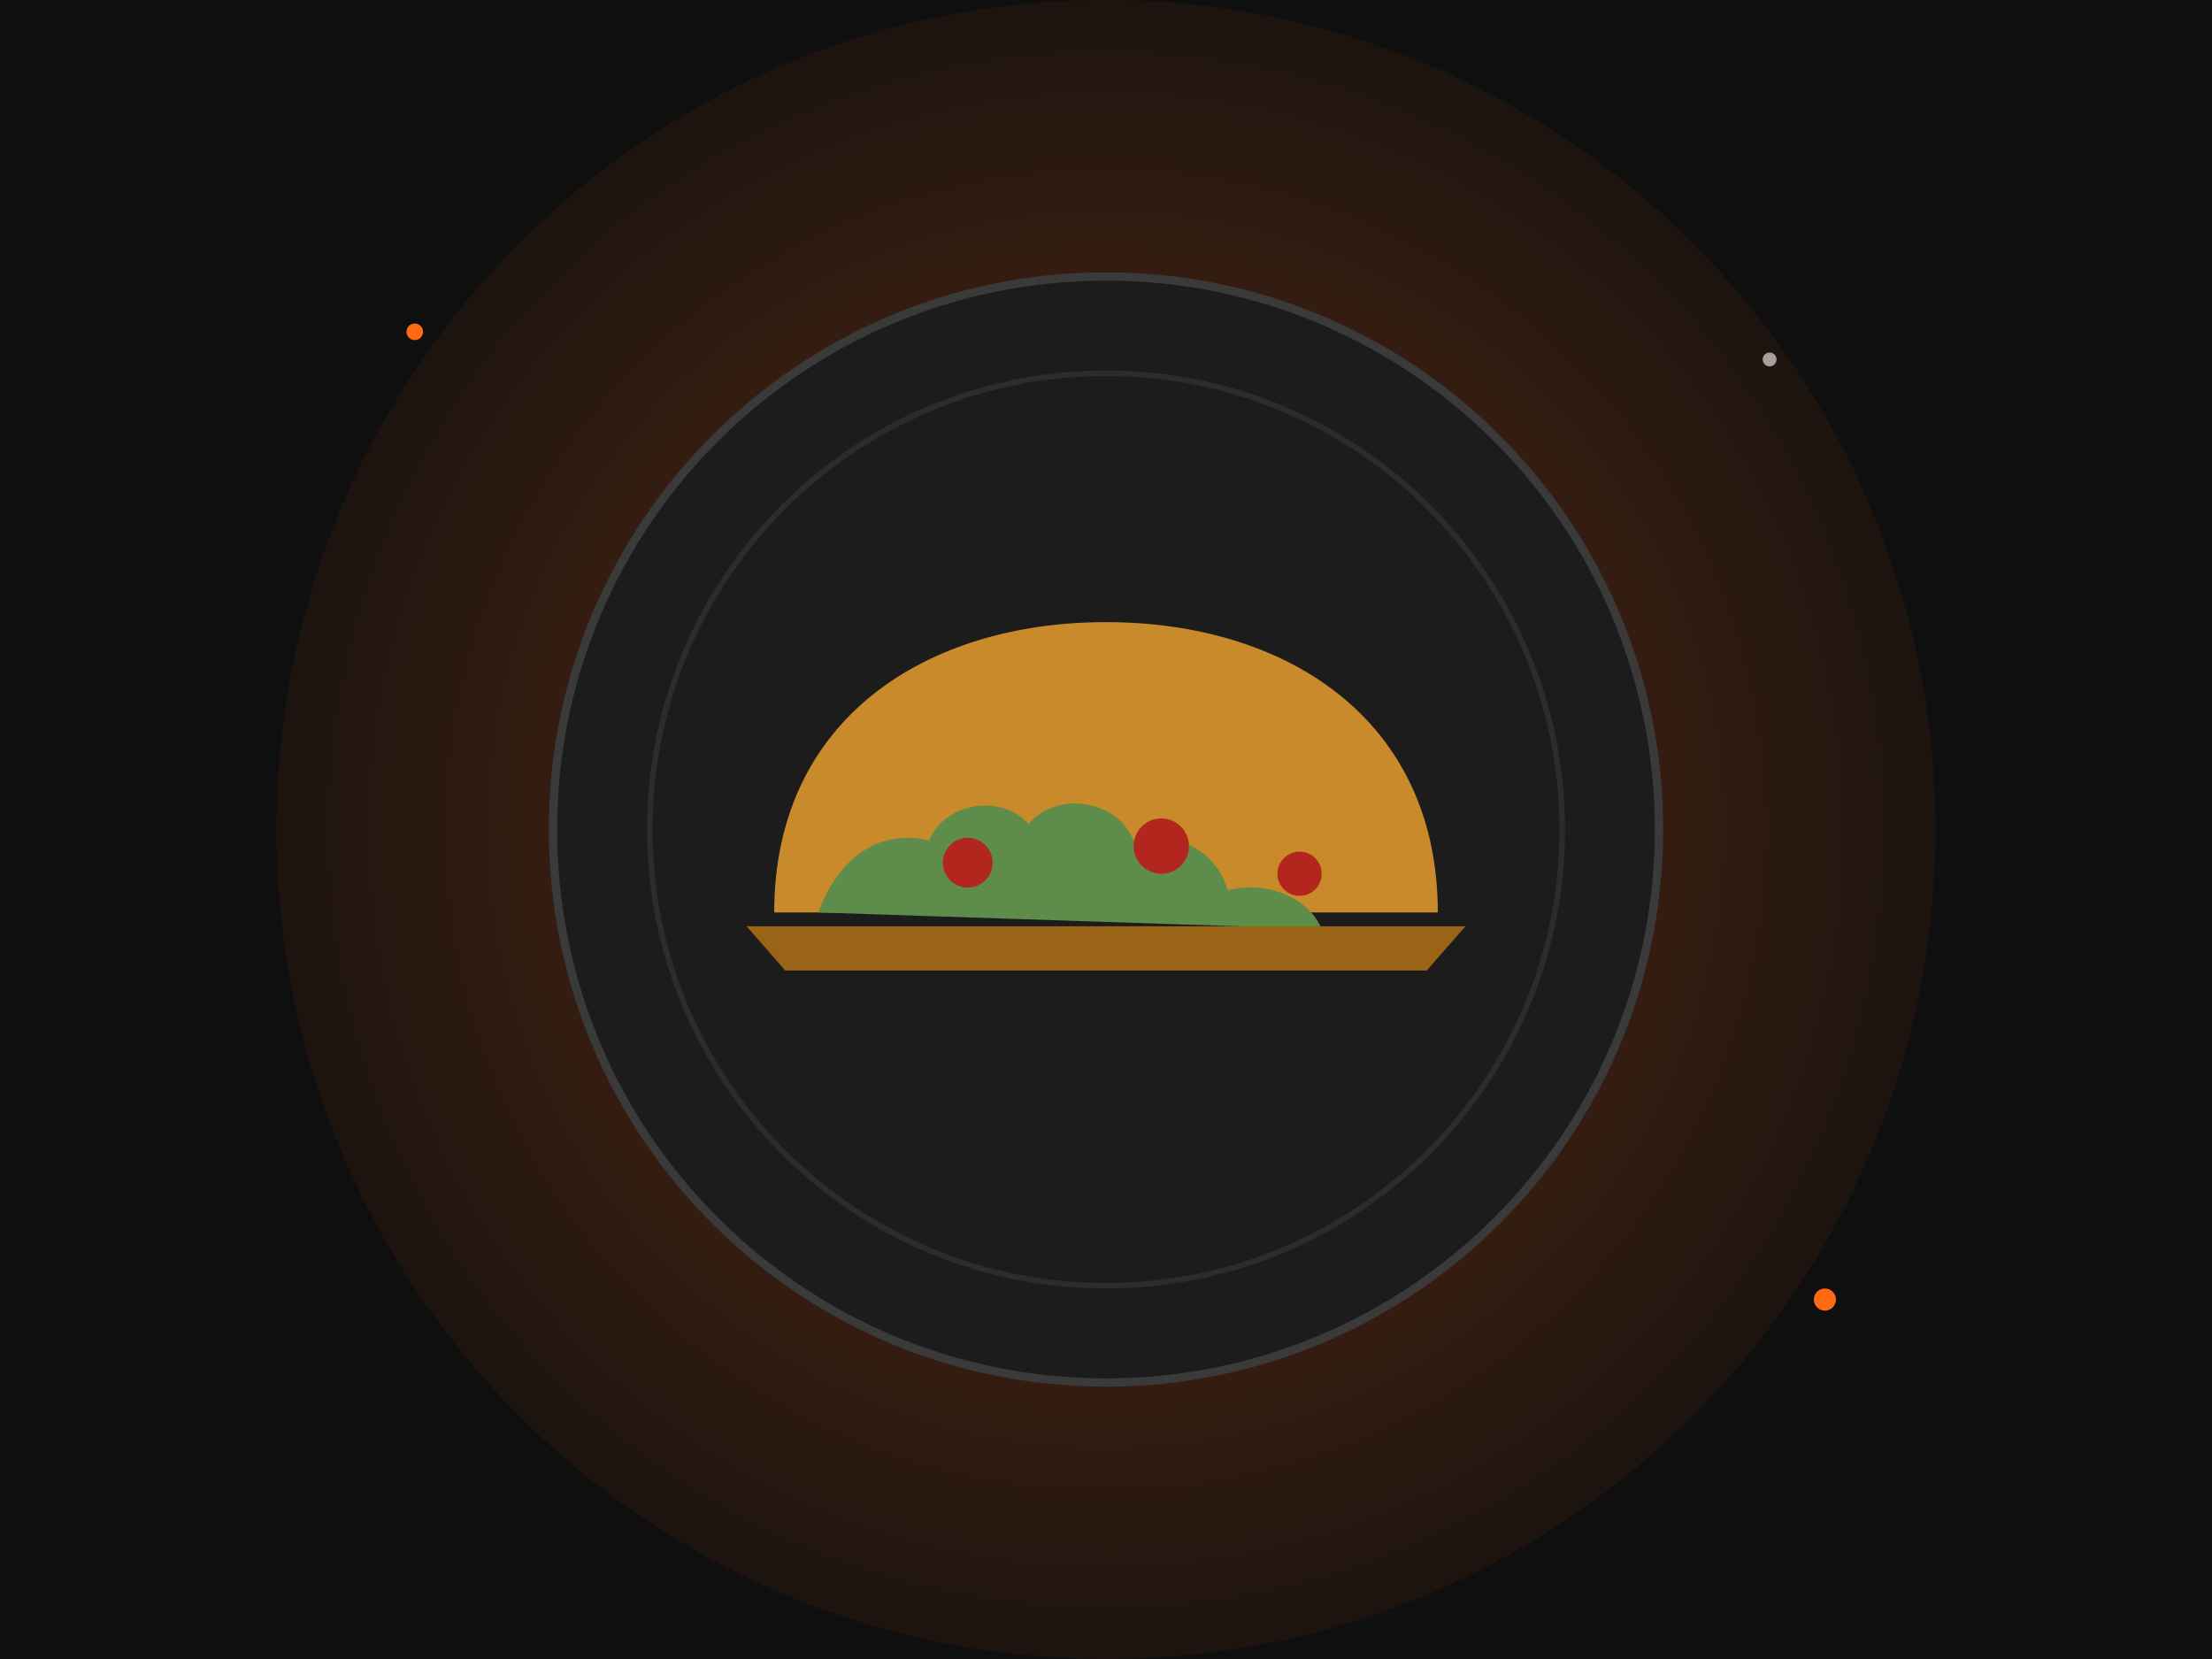
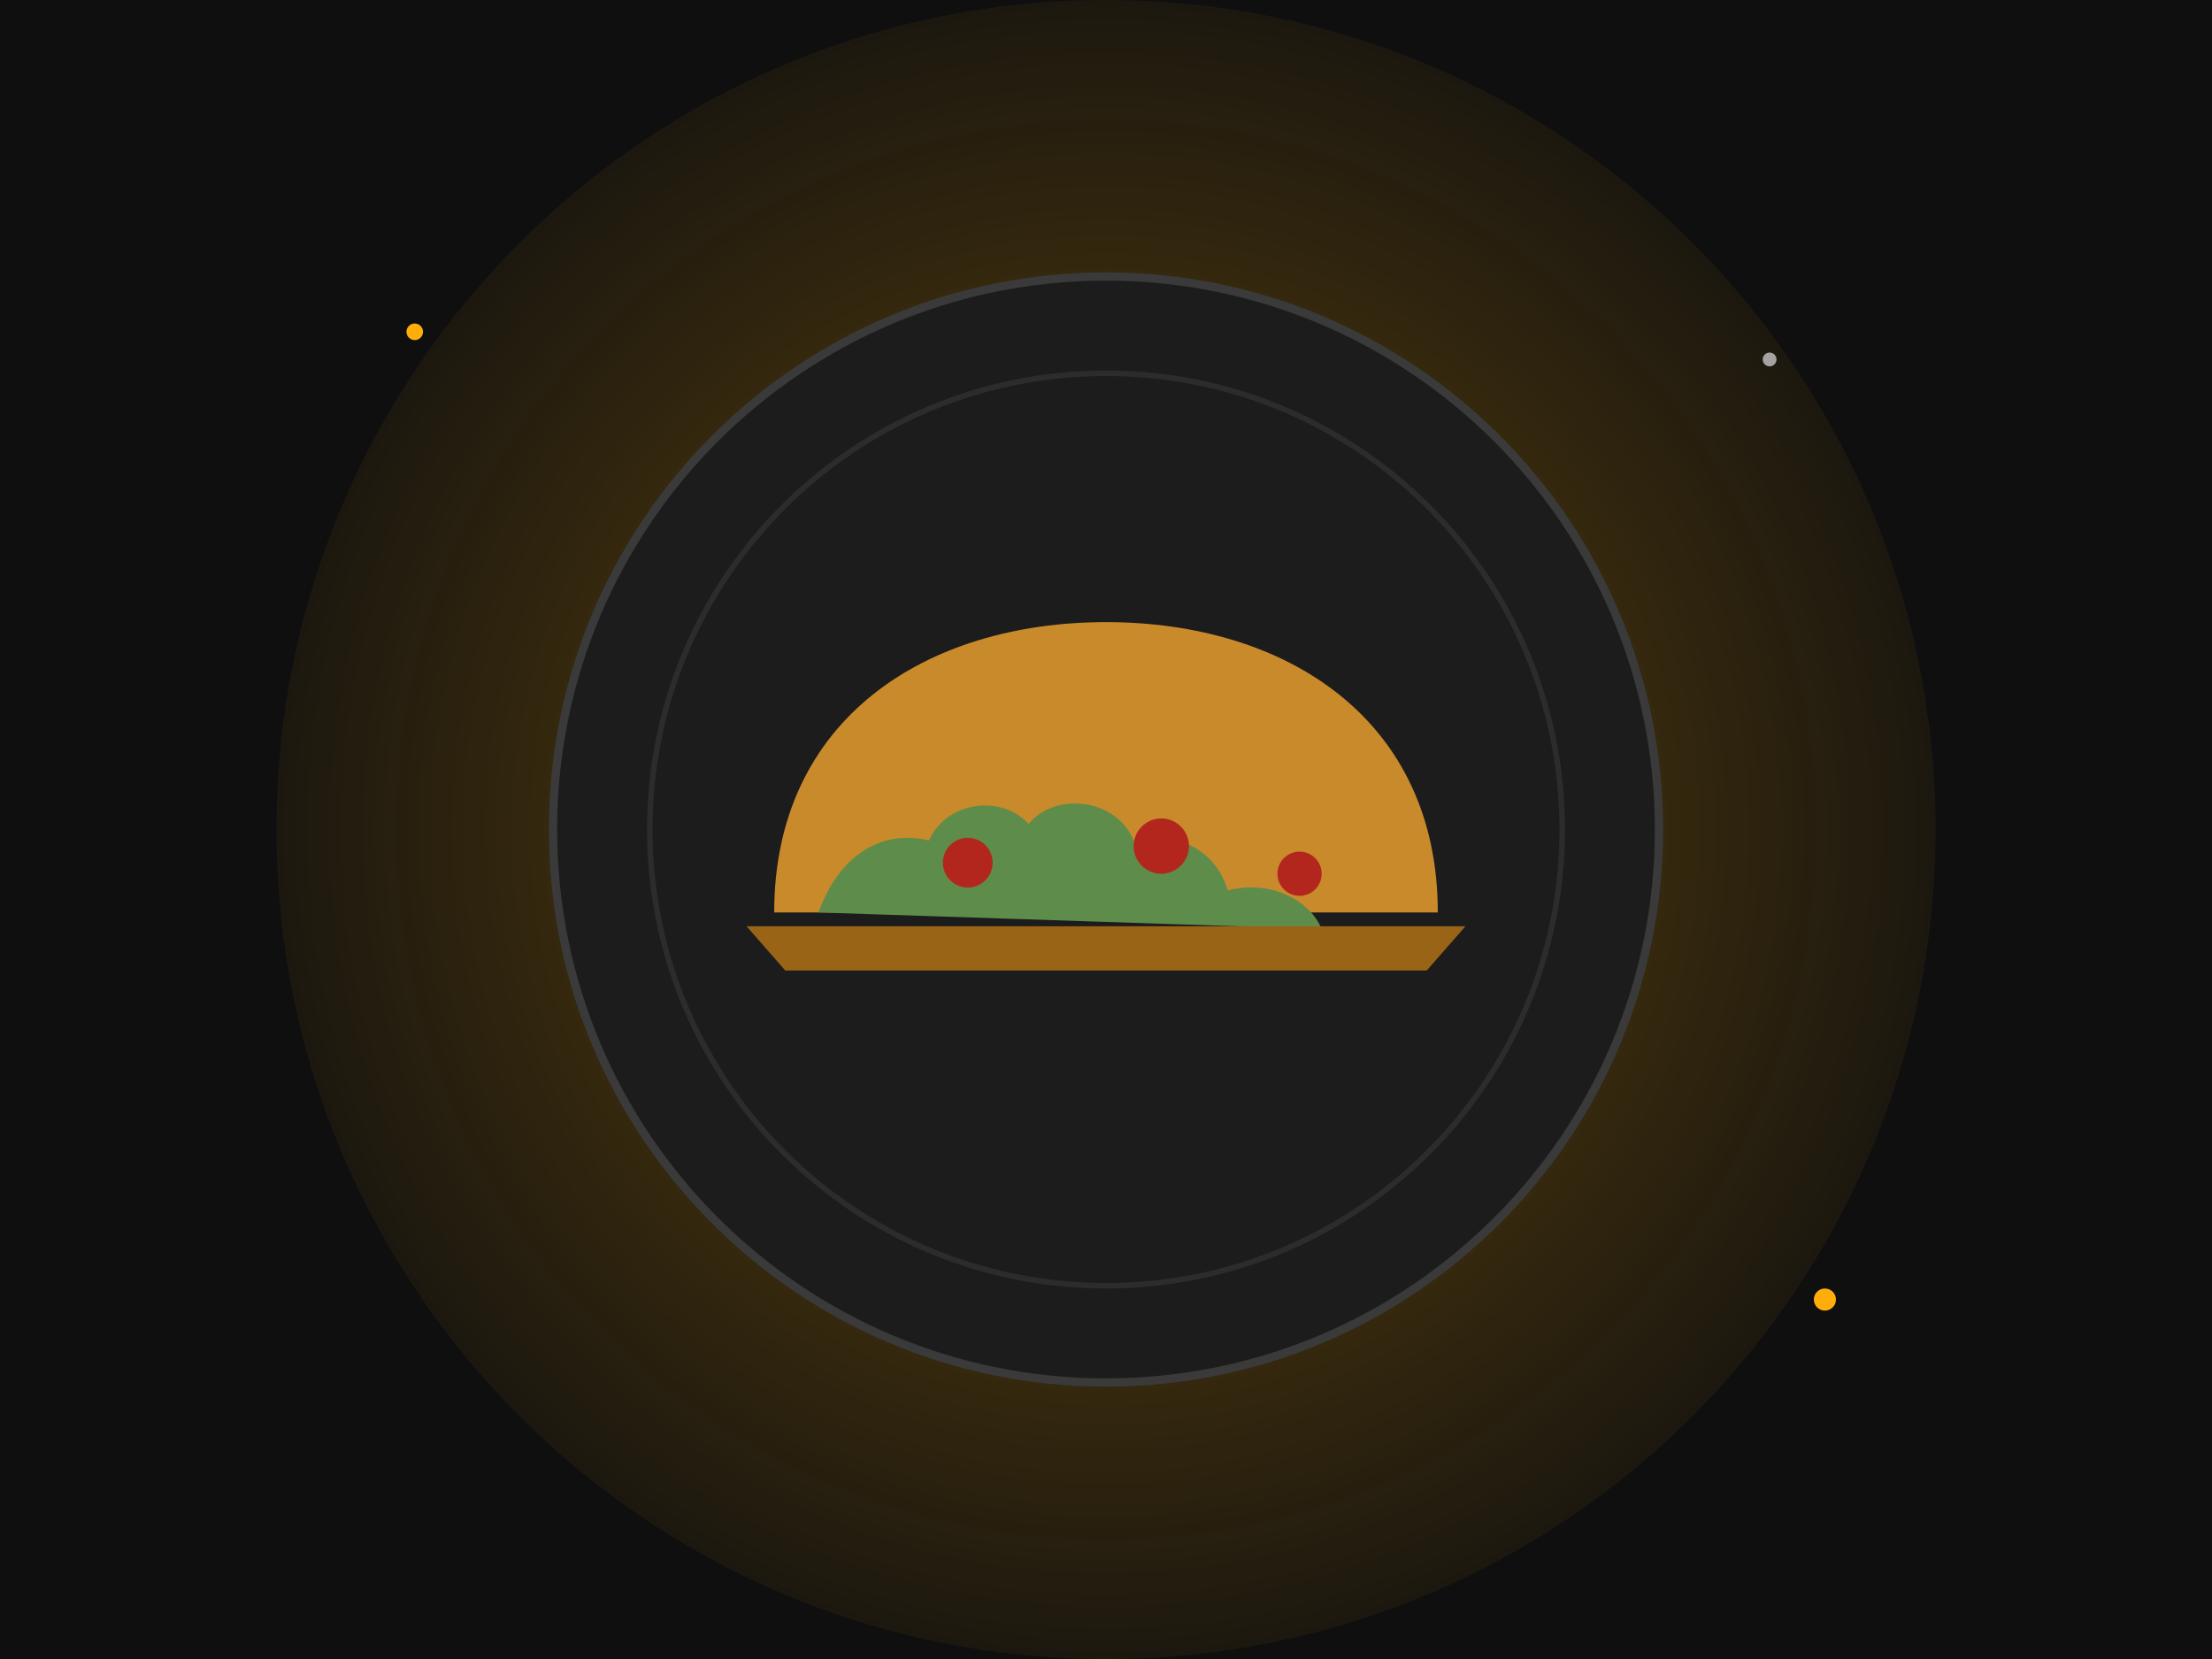
<svg xmlns="http://www.w3.org/2000/svg" viewBox="0 0 800 600">
  <defs>
    <radialGradient id="g" cx="50%" cy="50%" r="60%">
-       <stop offset="0" stop-color="#FF6A13" stop-opacity=".35" />
-       <stop offset="1" stop-color="#FF6A13" stop-opacity="0" />
+       <stop offset="0" stop-color="#FFAE09" stop-opacity=".35" />
+       <stop offset="1" stop-color="#FFAE09" stop-opacity="0" />
    </radialGradient>
  </defs>
  <rect width="800" height="600" fill="#0F0F0F" />
  <circle cx="400" cy="300" r="300" fill="url(#g)" />
  <circle cx="400" cy="300" r="200" fill="#1c1c1c" stroke="#3a3a3a" stroke-width="3" />
  <circle cx="400" cy="300" r="165" fill="none" stroke="#2c2c2c" stroke-width="2" />
  <path d="M280 330c0-70 55-105 120-105s120 35 120 105z" fill="#C98A2B" />
  <path d="M296 330c8-22 24-30 40-26 6-14 26-17 36-6 10-12 32-9 38 6 16-4 30 4 34 18 16-4 30 4 34 14z" fill="#5E8C4A" />
  <circle cx="350" cy="312" r="9" fill="#B3261E" />
  <circle cx="420" cy="306" r="10" fill="#B3261E" />
  <circle cx="470" cy="316" r="8" fill="#B3261E" />
  <path d="M270 335h260l-14 16H284z" fill="#9A6416" />
-   <circle cx="150" cy="120" r="3" fill="#FF6A13" />
-   <circle cx="660" cy="470" r="4" fill="#FF6A13" />
+   <circle cx="150" cy="120" r="3" fill="#FFAE09" />
+   <circle cx="660" cy="470" r="4" fill="#FFAE09" />
  <circle cx="640" cy="130" r="2.5" fill="#fff" opacity=".6" />
</svg>
